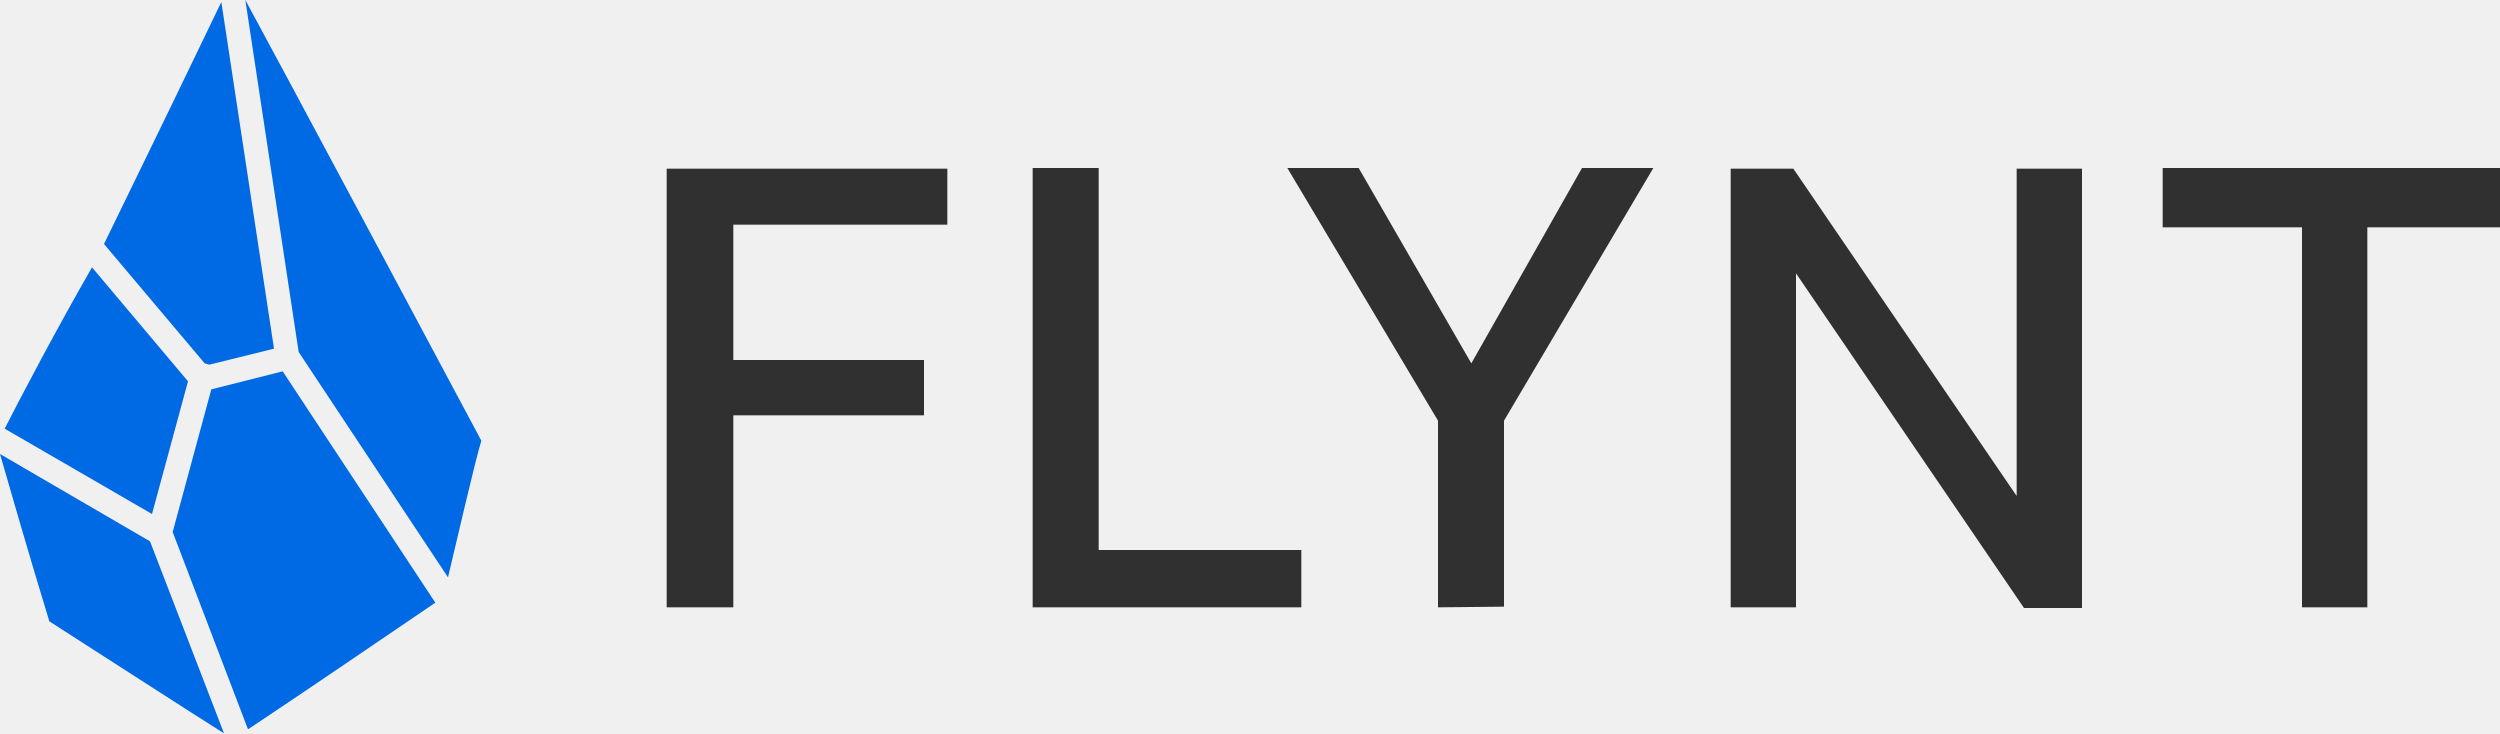
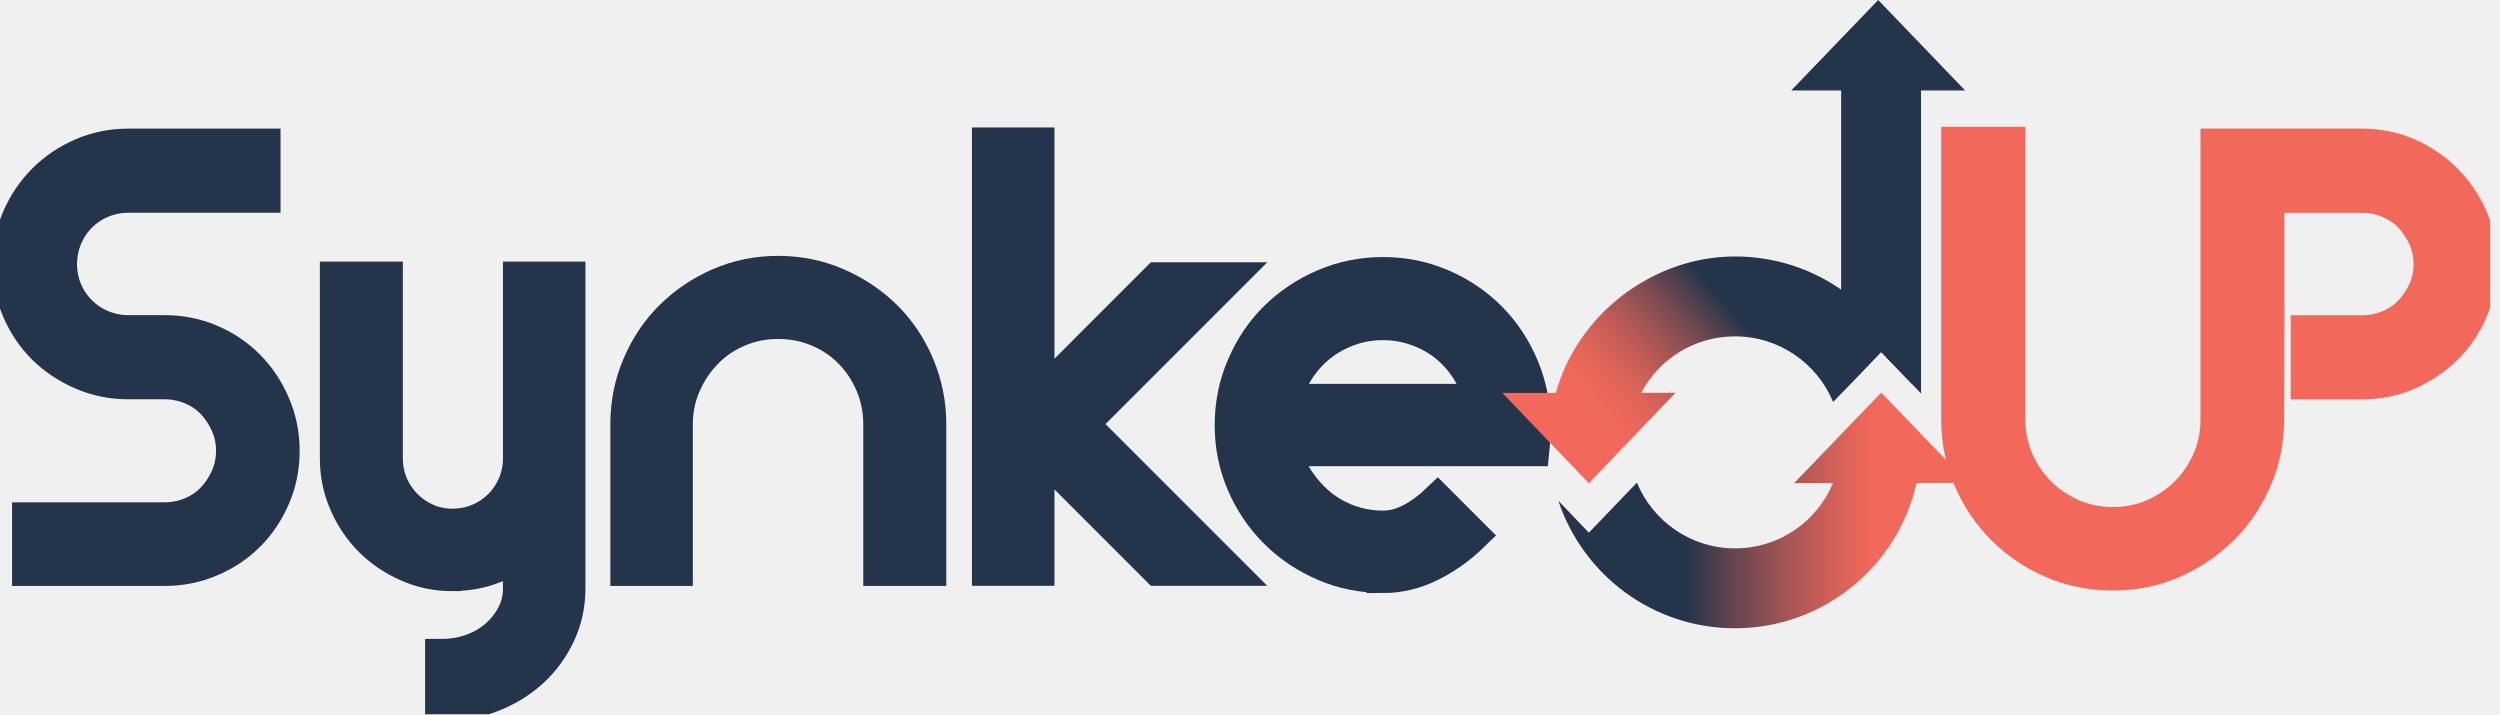
- <svg xmlns="http://www.w3.org/2000/svg" xml:space="preserve" x="0" y="0" style="enable-background:new 0 0 375 110" version="1.1" viewBox="0 0 375 110">
-   <style>.icon{fill:#006ae5}.text{fill:#303030}</style>
-   <path d="m30.7 54.5.7.2 9.7-2.4-7.9-52c-3.4 7.1-11 22.8-17.6 36.3l15.1 17.9zM42.4 55.7l-10.7 2.7-5.8 21.4 11.3 29.6c6.5-4.3 21.2-14.3 28.1-19L42.4 55.7zM22.5 81.2 0 68.1c1.2 4.2 4.4 15.3 7.4 25.1 8.9 5.7 21.1 13.6 26.2 16.8L22.5 81.2zM36.8 0l8 52.8 22.4 33.8c1.3-5.4 3.9-16.8 5-20.5C65.3 53.2 43.1 11.6 36.8 0zM22.8 77.1l5.4-19.9-14.4-17.1C8.4 49.5 3.2 59.4.7 64.3l22.1 12.8z" class="icon" />
-   <path d="M100 91.1V25.3h42.1v8.4H110V54h28.6v8.3H110v28.8h-10zM154.9 91.1V25.2h9.9v57.3h30.4v8.6h-40.3zM215.7 91.1v-28l-22.6-37.9h10.7l16.9 29.3 16.6-29.3H248l-22.4 37.9V91l-9.9.1zM259.6 91.1V25.3h9.4l33.5 49.1V25.3h9.8v65.9h-8.7L269.4 41v50.1h-9.8zM345.3 91.1v-57h-20.9v-8.9H375v8.9h-19.9v57h-9.8z" class="text" />
+ <svg xmlns="http://www.w3.org/2000/svg" width="112" height="32" viewBox="0 0 112 32" fill="none">
+   <g clip-path="url(#clip0_5011_40827)">
+     <path d="M11.828 6.502V8.791H5.76C5.343 8.791 4.949 8.871 4.572 9.025C4.201 9.179 3.876 9.396 3.596 9.676C3.317 9.955 3.1 10.281 2.946 10.652C2.791 11.023 2.712 11.422 2.712 11.839C2.712 12.256 2.791 12.644 2.946 13.009C3.1 13.375 3.317 13.694 3.596 13.974C3.876 14.254 4.201 14.471 4.572 14.625C4.943 14.779 5.343 14.859 5.76 14.859H7.375C8.106 14.859 8.796 14.996 9.447 15.275C10.098 15.555 10.663 15.938 11.137 16.423C11.616 16.908 11.993 17.479 12.267 18.13C12.547 18.78 12.684 19.471 12.684 20.202C12.684 20.932 12.547 21.623 12.267 22.274C11.987 22.924 11.611 23.489 11.137 23.963C10.657 24.443 10.098 24.82 9.447 25.093C8.796 25.373 8.106 25.51 7.375 25.51H1.279V23.244H7.369C7.786 23.244 8.18 23.164 8.557 23.01C8.928 22.856 9.253 22.639 9.521 22.359C9.79 22.079 10.007 21.754 10.172 21.383C10.338 21.012 10.418 20.613 10.418 20.196C10.418 19.779 10.338 19.385 10.172 19.009C10.007 18.637 9.79 18.312 9.521 18.032C9.253 17.753 8.933 17.536 8.557 17.382C8.186 17.228 7.786 17.148 7.369 17.148H5.754C5.023 17.148 4.333 17.011 3.682 16.731C3.031 16.451 2.46 16.075 1.975 15.601C1.49 15.121 1.108 14.562 0.828 13.911C0.548 13.26 0.411 12.57 0.411 11.839C0.411 11.108 0.548 10.401 0.828 9.756C1.108 9.116 1.49 8.551 1.975 8.066C2.46 7.581 3.031 7.198 3.682 6.919C4.333 6.639 5.023 6.502 5.754 6.502H11.822H11.828Z" fill="#24344B" stroke="#24344B" stroke-width="1.48" stroke-miterlimit="10" />
+     <path d="M20.276 25.744C19.562 25.744 18.889 25.607 18.261 25.327C17.627 25.047 17.073 24.676 16.605 24.208C16.137 23.74 15.761 23.187 15.486 22.553C15.207 21.919 15.07 21.246 15.07 20.532V12.461H17.307V20.532C17.307 20.949 17.387 21.337 17.541 21.703C17.696 22.068 17.913 22.382 18.181 22.656C18.449 22.924 18.763 23.135 19.117 23.295C19.471 23.449 19.859 23.529 20.276 23.529C20.692 23.529 21.081 23.449 21.446 23.295C21.811 23.141 22.125 22.924 22.399 22.656C22.667 22.387 22.879 22.068 23.038 21.703C23.192 21.337 23.273 20.949 23.273 20.532V12.461H25.487V26.366C25.487 27.097 25.339 27.776 25.042 28.41C24.745 29.043 24.346 29.597 23.832 30.065C23.318 30.533 22.719 30.904 22.022 31.172C21.326 31.441 20.584 31.578 19.785 31.578V29.363C20.27 29.363 20.727 29.283 21.149 29.129C21.571 28.975 21.942 28.758 22.256 28.478C22.57 28.198 22.816 27.884 22.998 27.525C23.181 27.171 23.273 26.783 23.273 26.366V24.802C22.839 25.099 22.371 25.327 21.868 25.493C21.366 25.658 20.835 25.738 20.281 25.738L20.276 25.744Z" fill="#24344B" stroke="#24344B" stroke-width="1.48" stroke-miterlimit="10" />
+     <path d="M34.854 12.203C35.791 12.203 36.675 12.38 37.497 12.74C38.319 13.094 39.044 13.579 39.661 14.184C40.277 14.789 40.762 15.514 41.116 16.347C41.47 17.181 41.653 18.065 41.653 19.002V25.509H39.415V19.002C39.415 18.379 39.295 17.786 39.061 17.232C38.827 16.678 38.508 16.193 38.097 15.776C37.691 15.36 37.206 15.034 36.652 14.8C36.099 14.566 35.499 14.446 34.854 14.446C34.209 14.446 33.639 14.566 33.085 14.8C32.531 15.034 32.046 15.36 31.641 15.776C31.235 16.193 30.904 16.678 30.665 17.232C30.419 17.786 30.299 18.379 30.299 19.002V25.509H28.084V19.002C28.084 18.065 28.261 17.181 28.621 16.347C28.975 15.514 29.46 14.795 30.077 14.184C30.693 13.579 31.407 13.094 32.223 12.74C33.039 12.386 33.918 12.203 34.854 12.203Z" fill="#24344B" stroke="#24344B" stroke-width="1.48" stroke-miterlimit="10" />
+     <path d="M44.284 6.451H46.499V17.856L51.865 12.49H54.987L48.48 18.998L54.987 25.505H51.865L46.499 20.139V25.505H44.284V6.451Z" fill="#24344B" stroke="#24344B" stroke-width="1.48" stroke-miterlimit="10" />
+     <path d="M61.957 25.824C61.02 25.824 60.136 25.647 59.314 25.288C58.492 24.934 57.767 24.448 57.15 23.832C56.534 23.215 56.049 22.502 55.695 21.686C55.341 20.869 55.158 19.996 55.158 19.054C55.158 18.112 55.335 17.233 55.695 16.4C56.049 15.567 56.534 14.847 57.15 14.237C57.767 13.632 58.486 13.146 59.314 12.792C60.136 12.438 61.02 12.256 61.957 12.256C62.893 12.256 63.772 12.433 64.6 12.792C65.421 13.146 66.141 13.632 66.746 14.237C67.351 14.842 67.836 15.567 68.19 16.4C68.544 17.233 68.727 18.118 68.727 19.054V19.442C68.727 19.579 68.709 19.814 68.675 20.145H57.556C57.675 20.647 57.875 21.109 58.155 21.526C58.435 21.943 58.76 22.308 59.142 22.622C59.525 22.936 59.953 23.176 60.433 23.352C60.912 23.524 61.42 23.615 61.957 23.615C62.373 23.615 62.79 23.507 63.207 23.29C63.623 23.073 64.023 22.782 64.405 22.416L65.969 23.98C65.399 24.534 64.765 24.985 64.08 25.322C63.395 25.659 62.687 25.83 61.957 25.83V25.824ZM66.358 17.936C66.221 17.45 66.015 16.994 65.747 16.571C65.479 16.149 65.153 15.784 64.771 15.475C64.388 15.173 63.96 14.933 63.481 14.762C63.001 14.591 62.493 14.499 61.957 14.499C61.42 14.499 60.912 14.585 60.433 14.762C59.953 14.933 59.525 15.173 59.142 15.475C58.76 15.778 58.429 16.143 58.155 16.571C57.875 16.999 57.675 17.45 57.556 17.936H66.358Z" fill="#24344B" stroke="#24344B" stroke-width="1.48" stroke-miterlimit="10" />
+     <path d="M110.716 9.755C110.436 9.116 110.054 8.551 109.568 8.066C109.083 7.581 108.518 7.198 107.873 6.918C107.228 6.639 106.543 6.502 105.818 6.502H99.322V18.791C99.322 19.436 99.202 20.036 98.957 20.601C98.711 21.166 98.38 21.663 97.952 22.085C97.524 22.513 97.033 22.844 96.468 23.09C95.903 23.335 95.298 23.455 94.659 23.455C94.019 23.455 93.414 23.335 92.849 23.09C92.284 22.844 91.787 22.513 91.365 22.085C90.937 21.657 90.606 21.166 90.36 20.601C90.115 20.036 89.995 19.436 89.995 18.791V6.422H87.706V18.791C87.706 19.745 87.889 20.647 88.254 21.486C88.619 22.331 89.116 23.061 89.738 23.683C90.366 24.306 91.097 24.802 91.936 25.168C92.775 25.533 93.683 25.715 94.659 25.715C95.635 25.715 96.514 25.533 97.353 25.168C98.101 24.842 98.757 24.414 99.334 23.883C99.408 23.815 99.482 23.752 99.556 23.683C100.178 23.061 100.675 22.325 101.04 21.486C101.406 20.647 101.588 19.745 101.588 18.791L101.6 13.574V8.796H105.818C106.235 8.796 106.629 8.876 107.005 9.031C107.376 9.185 107.702 9.402 107.97 9.681C108.238 9.961 108.455 10.286 108.621 10.657C108.786 11.028 108.866 11.428 108.866 11.845C108.866 12.261 108.786 12.649 108.621 13.015C108.455 13.38 108.238 13.7 107.97 13.979C107.702 14.259 107.382 14.476 107.005 14.63C106.634 14.784 106.235 14.864 105.818 14.864H103.364V17.153H105.818C106.549 17.153 107.234 17.016 107.873 16.736C108.512 16.457 109.077 16.08 109.568 15.606C110.054 15.127 110.436 14.567 110.716 13.917C110.995 13.266 111.132 12.575 111.132 11.845C111.132 11.114 110.995 10.406 110.716 9.761V9.755Z" fill="#F2695B" stroke="#F2695B" stroke-width="1.48" stroke-miterlimit="10" />
+     <path d="M88.037 4.053L84.144 0L80.246 4.053H82.483V17.627L84.276 15.766L86.062 17.627V4.053H88.037Z" fill="#24344B" />
+     <path d="M84.276 17.592L80.377 21.644H82.118C81.399 23.363 79.709 24.567 77.728 24.567C75.748 24.567 74.047 23.351 73.333 21.622L71.181 23.865L69.817 22.438C70.919 25.754 74.041 28.146 77.728 28.146C81.701 28.146 85.029 25.36 85.863 21.639H88.174L84.276 17.586V17.592Z" fill="url(#paint0_linear_5011_40827)" />
+     <path d="M69.429 19.819L71.181 21.651L72.933 19.819H72.973C72.973 19.819 72.973 19.79 72.973 19.779L75.063 17.598H73.527C74.326 16.091 75.907 15.069 77.728 15.069C79.709 15.069 81.41 16.285 82.124 18.009L84.276 15.771L85.64 17.187C84.538 13.876 81.416 11.49 77.734 11.49C74.052 11.49 70.673 14.076 69.703 17.604H67.305L69.4 19.79C69.4 19.79 69.4 19.813 69.4 19.83H69.44L69.429 19.819Z" fill="url(#paint1_linear_5011_40827)" />
+   </g>
+   <defs>
+     <linearGradient id="paint0_linear_5011_40827" x1="69.817" y1="22.872" x2="88.169" y2="22.872" gradientUnits="userSpaceOnUse">
+       <stop offset="0.31" stop-color="#24344B" />
+       <stop offset="0.41" stop-color="#5D424F" />
+       <stop offset="0.54" stop-color="#9C5354" />
+       <stop offset="0.65" stop-color="#CA5E57" />
+       <stop offset="0.73" stop-color="#E7665A" />
+       <stop offset="0.78" stop-color="#F2695B" />
+       <stop offset="1" stop-color="#F2695B" />
+     </linearGradient>
+     <linearGradient id="paint1_linear_5011_40827" x1="78.853" y1="15.246" x2="71.404" y2="21.936" gradientUnits="userSpaceOnUse">
+       <stop stop-color="#24344B" />
+       <stop offset="0.08" stop-color="#473D4D" />
+       <stop offset="0.21" stop-color="#7A4A51" />
+       <stop offset="0.34" stop-color="#A55555" />
+       <stop offset="0.46" stop-color="#C65D57" />
+       <stop offset="0.58" stop-color="#DE6459" />
+       <stop offset="0.68" stop-color="#ED675A" />
+       <stop offset="0.78" stop-color="#F2695B" />
+       <stop offset="1" stop-color="#F2695B" />
+     </linearGradient>
+     <clipPath id="clip0_5011_40827">
+       <rect width="111.555" height="32" fill="white" />
+     </clipPath>
+   </defs>
</svg>
